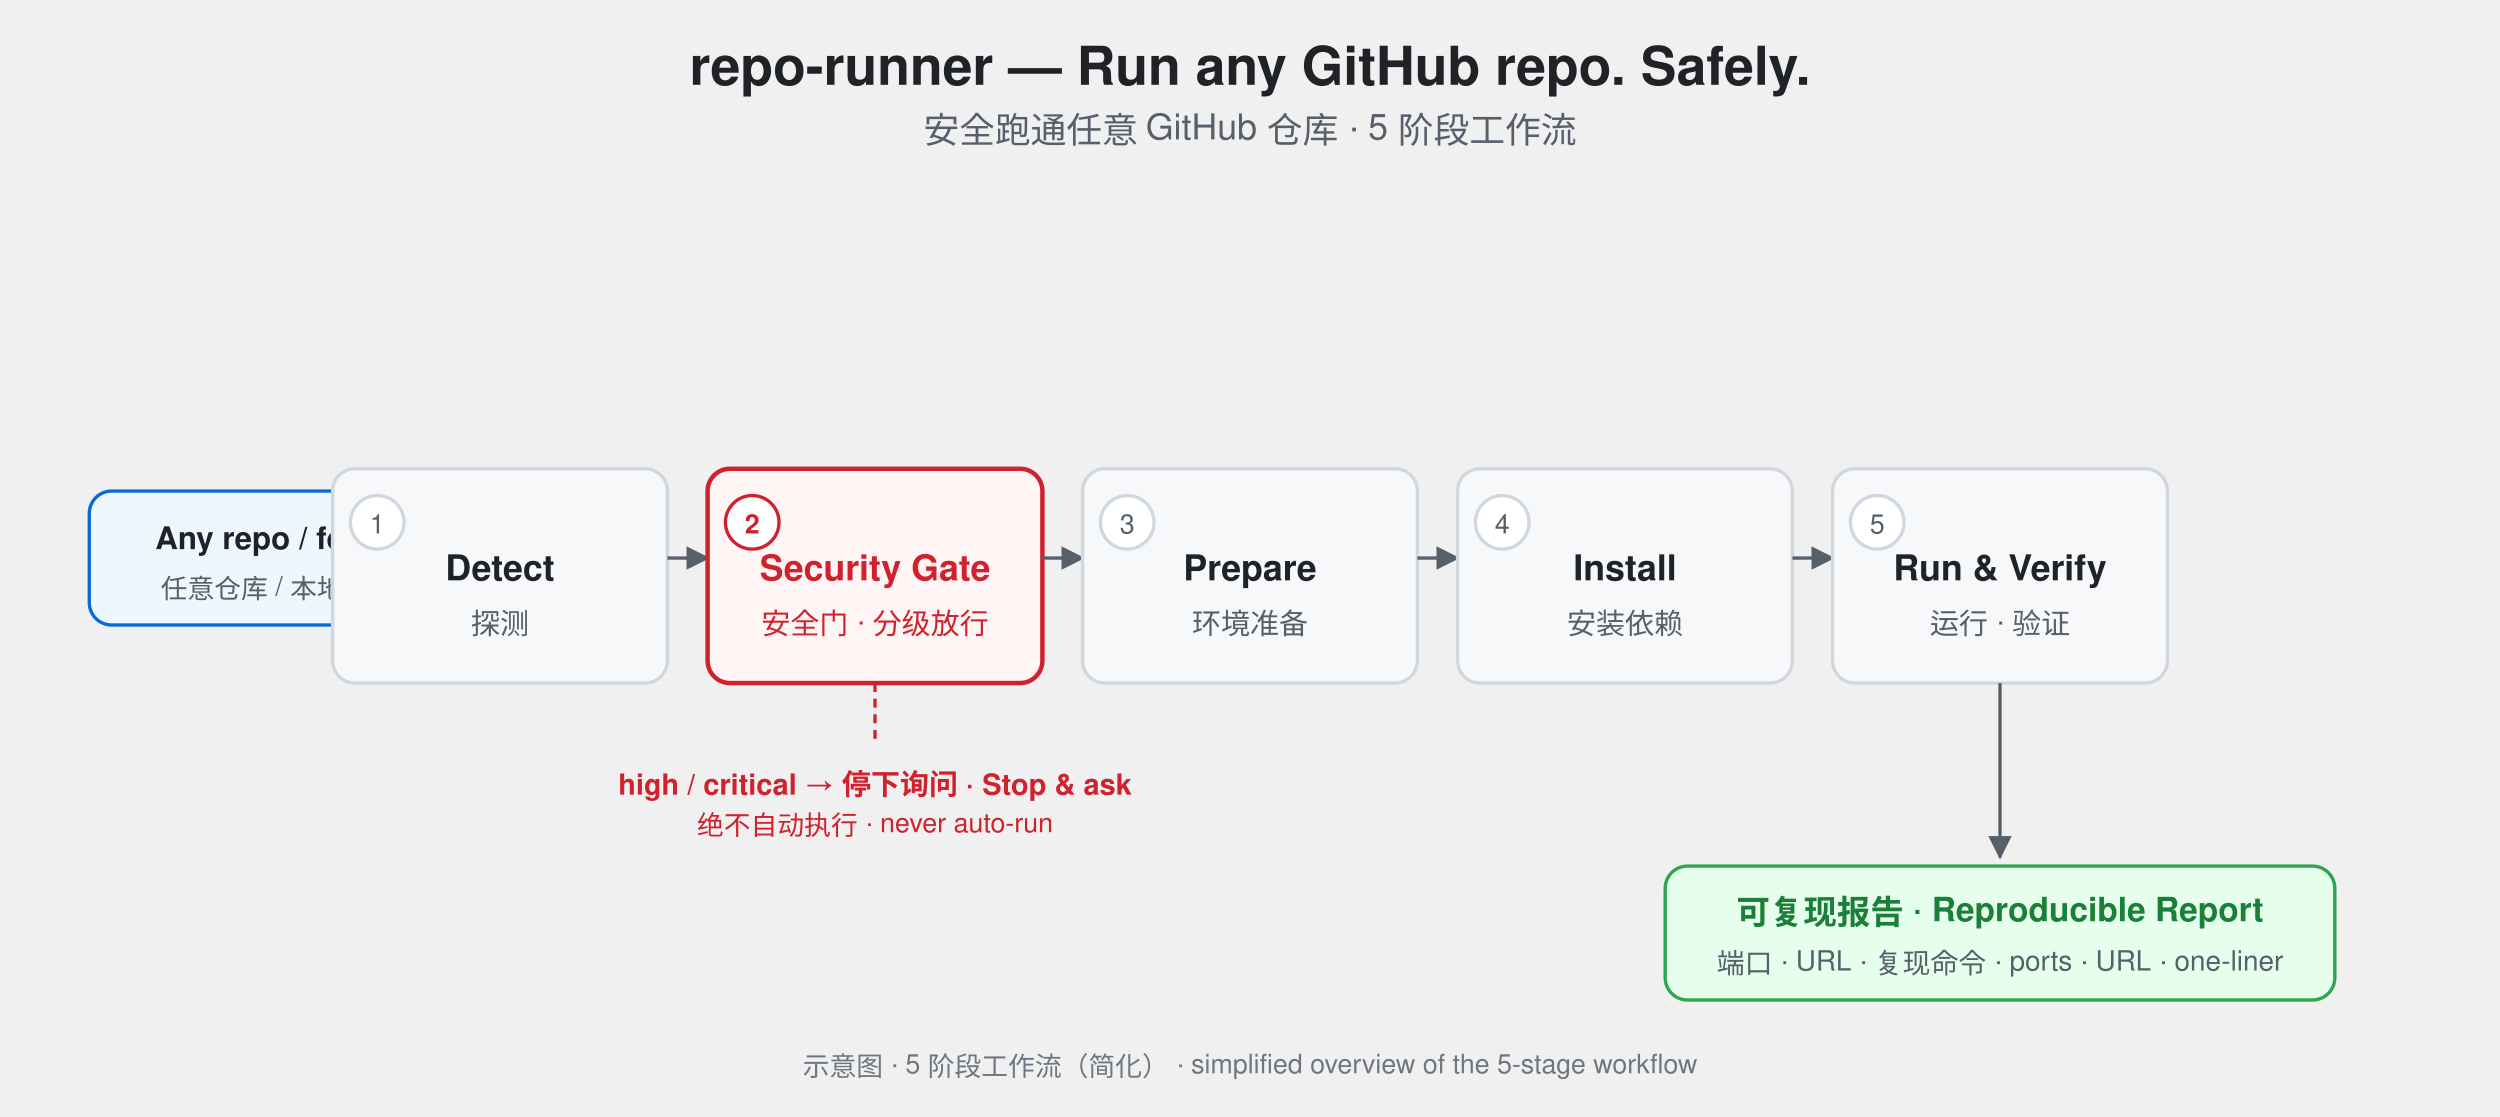
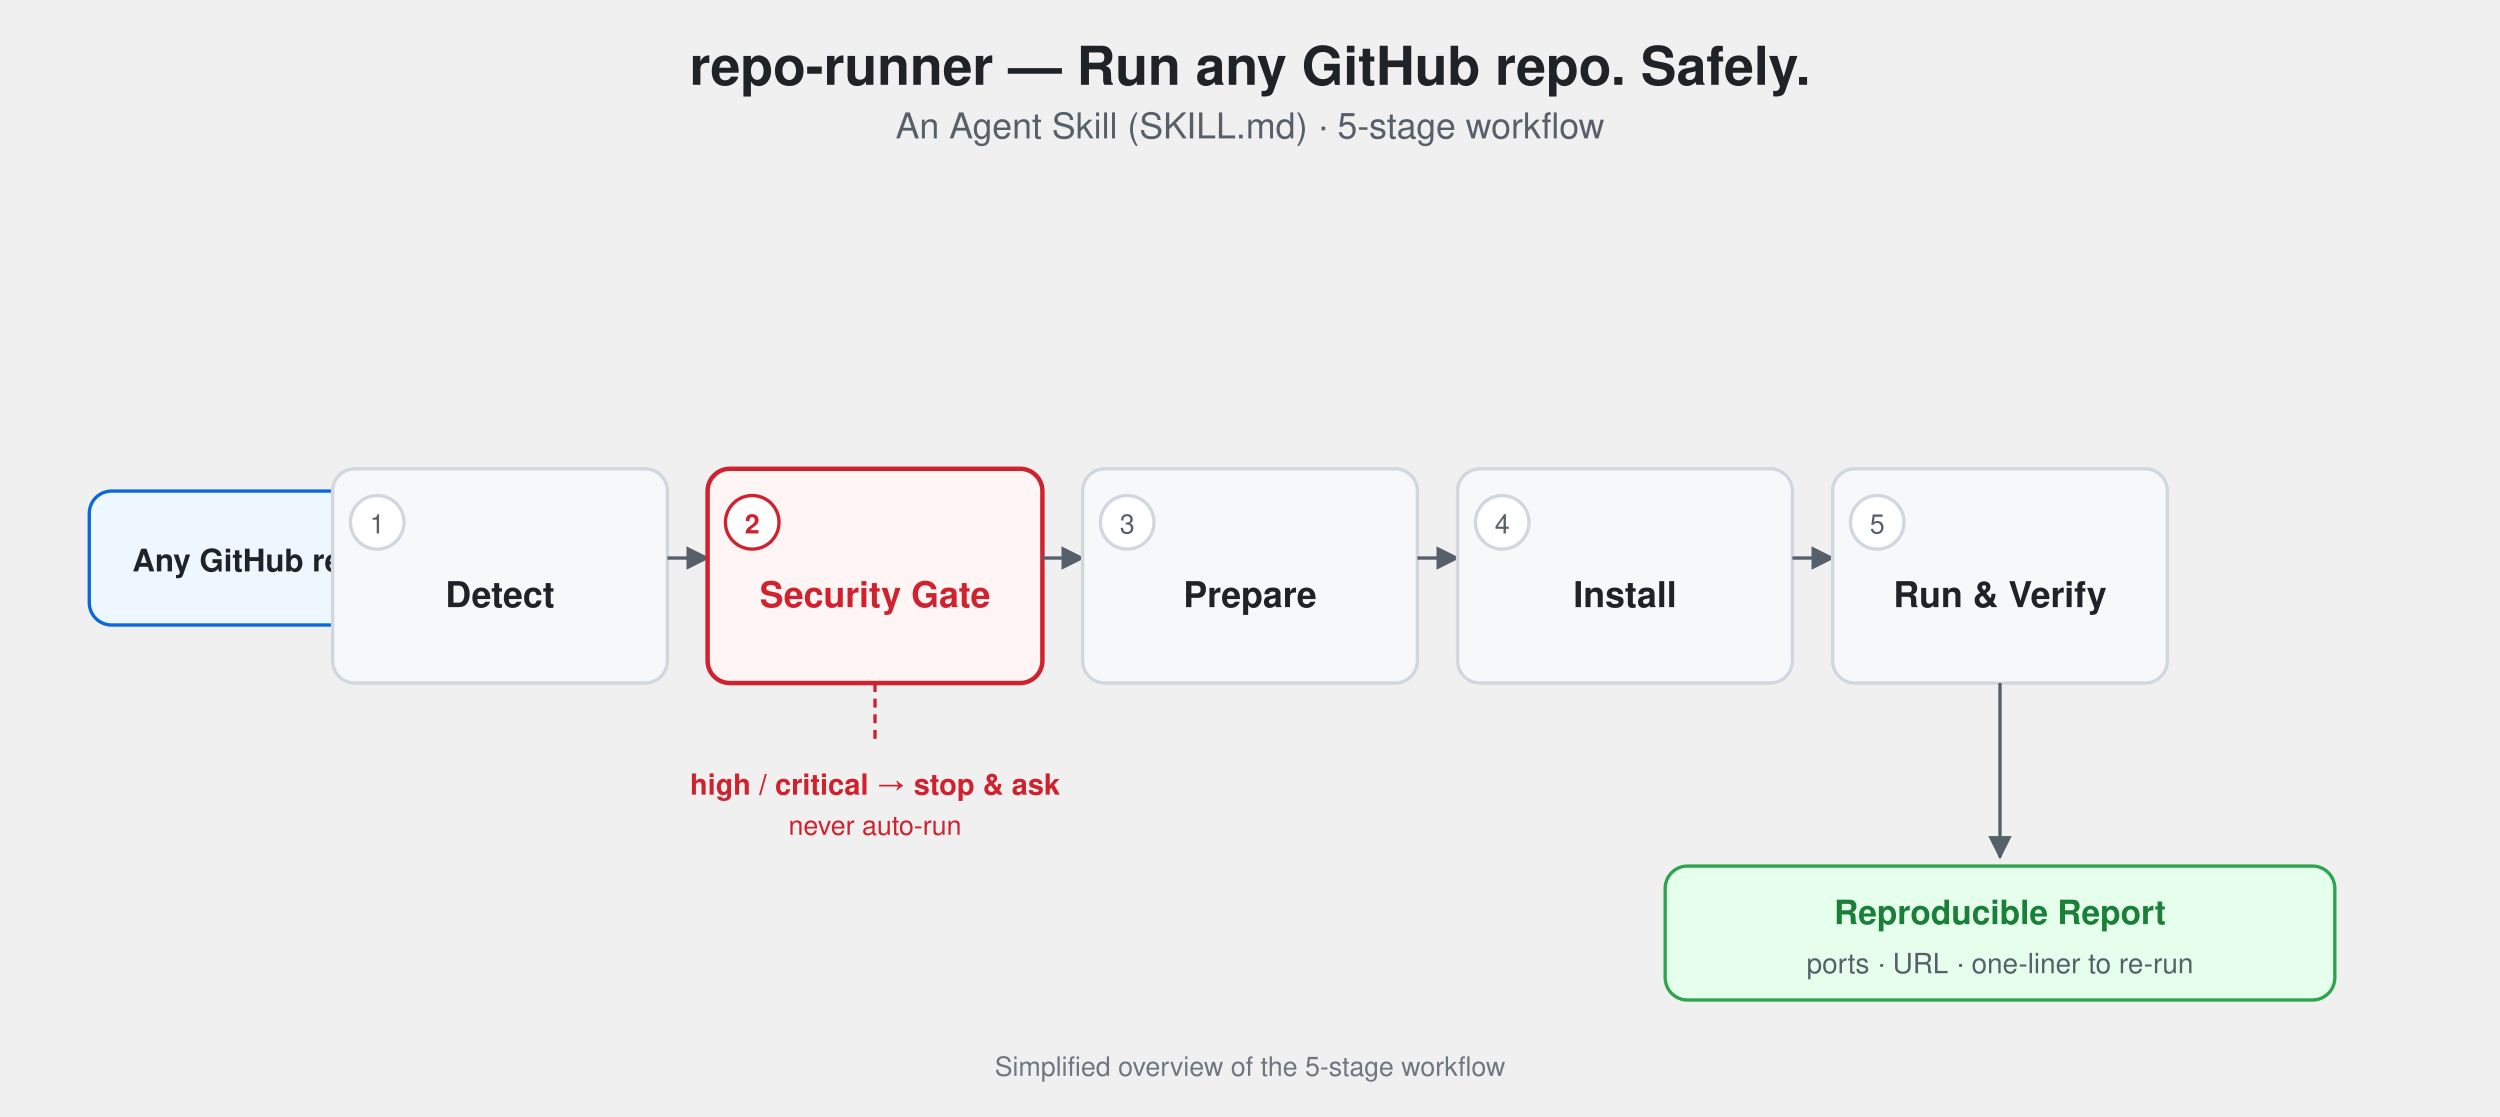
<svg xmlns="http://www.w3.org/2000/svg" width="1120" height="500" viewBox="0 0 1120 500" role="img" aria-label="repo-runner 5-stage workflow overview: Detect, Security Gate, Prepare, Install, Run and Verify">
  <defs>
    <marker id="arrow" viewBox="0 0 10 10" refX="9" refY="5" markerWidth="7" markerHeight="7" orient="auto-start-reverse">
      <path d="M0,0 L10,5 L0,10 z" fill="#57606a" />
    </marker>
  </defs>
  <text x="560" y="38" font-family="Segoe UI, Helvetica, Arial, sans-serif" font-size="24" font-weight="bold" fill="#1f2328" text-anchor="middle">repo-runner — Run any GitHub repo. Safely.</text>
-   <text x="560" y="64" font-family="Segoe UI, Helvetica, Arial, sans-serif" font-size="16" fill="#57606a" text-anchor="middle">安全跑通任意 GitHub 仓库 · 5 阶段工作流</text>
-   <rect x="40" y="220" width="170" height="60" rx="10" fill="#eef6ff" stroke="#0969da" stroke-width="1.5" />
-   <text x="125" y="246" font-family="Segoe UI, Helvetica, Arial, sans-serif" font-size="14" font-weight="bold" fill="#1f2328" text-anchor="middle">Any repo / folder</text>
-   <text x="125" y="268" font-family="Segoe UI, Helvetica, Arial, sans-serif" font-size="12" fill="#57606a" text-anchor="middle">任意仓库 / 本地目录</text>
-   <line x1="210" y1="250" x2="149" y2="250" stroke="#57606a" stroke-width="1.5" marker-end="url(#arrow)" />
+   <text x="560" y="62" font-family="Segoe UI, Helvetica, Arial, sans-serif" font-size="16" fill="#57606a" text-anchor="middle">An Agent Skill (SKILL.md) · 5-stage workflow</text>
+   <rect x="40" y="220" width="200" height="60" rx="10" fill="#eef6ff" stroke="#0969da" stroke-width="1.5" />
+   <text x="140" y="256" font-family="Segoe UI, Helvetica, Arial, sans-serif" font-size="14" font-weight="bold" fill="#1f2328" text-anchor="middle">Any GitHub repo / folder</text>
+   <line x1="240" y1="250" x2="149" y2="250" stroke="#57606a" stroke-width="1.5" marker-end="url(#arrow)" />
  <rect x="149" y="210" width="150" height="96" rx="10" fill="#f6f8fa" stroke="#d0d7de" stroke-width="1.5" />
  <circle cx="169" cy="234" r="12" fill="#ffffff" stroke="#d0d7de" stroke-width="1.5" />
  <text x="169" y="239" font-family="Segoe UI, Helvetica, Arial, sans-serif" font-size="12" fill="#57606a" text-anchor="middle">1</text>
-   <text x="224" y="260" font-family="Segoe UI, Helvetica, Arial, sans-serif" font-size="16" font-weight="bold" fill="#1f2328" text-anchor="middle">Detect</text>
-   <text x="224" y="284" font-family="Segoe UI, Helvetica, Arial, sans-serif" font-size="13" fill="#57606a" text-anchor="middle">探测</text>
+   <text x="224" y="272" font-family="Segoe UI, Helvetica, Arial, sans-serif" font-size="16" font-weight="bold" fill="#1f2328" text-anchor="middle">Detect</text>
  <line x1="299" y1="250" x2="317" y2="250" stroke="#57606a" stroke-width="1.5" marker-end="url(#arrow)" />
  <rect x="317" y="210" width="150" height="96" rx="10" fill="#fff5f5" stroke="#cf222e" stroke-width="2" />
  <circle cx="337" cy="234" r="12" fill="#ffffff" stroke="#cf222e" stroke-width="1.5" />
  <text x="337" y="239" font-family="Segoe UI, Helvetica, Arial, sans-serif" font-size="12" font-weight="bold" fill="#cf222e" text-anchor="middle">2</text>
-   <text x="392" y="260" font-family="Segoe UI, Helvetica, Arial, sans-serif" font-size="16" font-weight="bold" fill="#cf222e" text-anchor="middle">Security Gate</text>
-   <text x="392" y="284" font-family="Segoe UI, Helvetica, Arial, sans-serif" font-size="13" fill="#cf222e" text-anchor="middle">安全门 · 分级放行</text>
+   <text x="392" y="272" font-family="Segoe UI, Helvetica, Arial, sans-serif" font-size="16" font-weight="bold" fill="#cf222e" text-anchor="middle">Security Gate</text>
  <line x1="467" y1="250" x2="485" y2="250" stroke="#57606a" stroke-width="1.5" marker-end="url(#arrow)" />
  <rect x="485" y="210" width="150" height="96" rx="10" fill="#f6f8fa" stroke="#d0d7de" stroke-width="1.5" />
  <circle cx="505" cy="234" r="12" fill="#ffffff" stroke="#d0d7de" stroke-width="1.5" />
  <text x="505" y="239" font-family="Segoe UI, Helvetica, Arial, sans-serif" font-size="12" fill="#57606a" text-anchor="middle">3</text>
-   <text x="560" y="260" font-family="Segoe UI, Helvetica, Arial, sans-serif" font-size="16" font-weight="bold" fill="#1f2328" text-anchor="middle">Prepare</text>
-   <text x="560" y="284" font-family="Segoe UI, Helvetica, Arial, sans-serif" font-size="13" fill="#57606a" text-anchor="middle">环境准备</text>
+   <text x="560" y="272" font-family="Segoe UI, Helvetica, Arial, sans-serif" font-size="16" font-weight="bold" fill="#1f2328" text-anchor="middle">Prepare</text>
  <line x1="635" y1="250" x2="653" y2="250" stroke="#57606a" stroke-width="1.5" marker-end="url(#arrow)" />
  <rect x="653" y="210" width="150" height="96" rx="10" fill="#f6f8fa" stroke="#d0d7de" stroke-width="1.5" />
  <circle cx="673" cy="234" r="12" fill="#ffffff" stroke="#d0d7de" stroke-width="1.5" />
  <text x="673" y="239" font-family="Segoe UI, Helvetica, Arial, sans-serif" font-size="12" fill="#57606a" text-anchor="middle">4</text>
-   <text x="728" y="260" font-family="Segoe UI, Helvetica, Arial, sans-serif" font-size="16" font-weight="bold" fill="#1f2328" text-anchor="middle">Install</text>
-   <text x="728" y="284" font-family="Segoe UI, Helvetica, Arial, sans-serif" font-size="13" fill="#57606a" text-anchor="middle">安装依赖</text>
+   <text x="728" y="272" font-family="Segoe UI, Helvetica, Arial, sans-serif" font-size="16" font-weight="bold" fill="#1f2328" text-anchor="middle">Install</text>
  <line x1="803" y1="250" x2="821" y2="250" stroke="#57606a" stroke-width="1.5" marker-end="url(#arrow)" />
  <rect x="821" y="210" width="150" height="96" rx="10" fill="#f6f8fa" stroke="#d0d7de" stroke-width="1.5" />
  <circle cx="841" cy="234" r="12" fill="#ffffff" stroke="#d0d7de" stroke-width="1.5" />
  <text x="841" y="239" font-family="Segoe UI, Helvetica, Arial, sans-serif" font-size="12" fill="#57606a" text-anchor="middle">5</text>
-   <text x="896" y="260" font-family="Segoe UI, Helvetica, Arial, sans-serif" font-size="16" font-weight="bold" fill="#1f2328" text-anchor="middle">Run &amp; Verify</text>
-   <text x="896" y="284" font-family="Segoe UI, Helvetica, Arial, sans-serif" font-size="13" fill="#57606a" text-anchor="middle">运行 · 验证</text>
+   <text x="896" y="272" font-family="Segoe UI, Helvetica, Arial, sans-serif" font-size="16" font-weight="bold" fill="#1f2328" text-anchor="middle">Run &amp; Verify</text>
  <line x1="392" y1="306" x2="392" y2="334" stroke="#cf222e" stroke-width="1.5" stroke-dasharray="4 3" />
-   <text x="392" y="356" font-family="Segoe UI, Helvetica, Arial, sans-serif" font-size="13" font-weight="bold" fill="#cf222e" text-anchor="middle">high / critical → 停下询问 · Stop &amp; ask</text>
-   <text x="392" y="374" font-family="Segoe UI, Helvetica, Arial, sans-serif" font-size="12" fill="#cf222e" text-anchor="middle">绝不自动执行 · never auto-run</text>
+   <text x="392" y="356" font-family="Segoe UI, Helvetica, Arial, sans-serif" font-size="13" font-weight="bold" fill="#cf222e" text-anchor="middle">high / critical → stop &amp; ask</text>
+   <text x="392" y="374" font-family="Segoe UI, Helvetica, Arial, sans-serif" font-size="12" fill="#cf222e" text-anchor="middle">never auto-run</text>
  <line x1="896" y1="306" x2="896" y2="384" stroke="#57606a" stroke-width="1.5" marker-end="url(#arrow)" />
  <rect x="746" y="388" width="300" height="60" rx="10" fill="#e6ffed" stroke="#2da44e" stroke-width="1.5" />
-   <text x="896" y="414" font-family="Segoe UI, Helvetica, Arial, sans-serif" font-size="15" font-weight="bold" fill="#1a7f37" text-anchor="middle">可复现报告 · Reproducible Report</text>
-   <text x="896" y="436" font-family="Segoe UI, Helvetica, Arial, sans-serif" font-size="12.5" fill="#57606a" text-anchor="middle">端口 · URL · 复现命令 · ports · URL · one-liner</text>
-   <text x="560" y="482" font-family="Segoe UI, Helvetica, Arial, sans-serif" font-size="12" fill="#6e7781" text-anchor="middle">示意图 · 5 阶段工作流（简化） · simplified overview of the 5-stage workflow</text>
+   <text x="896" y="414" font-family="Segoe UI, Helvetica, Arial, sans-serif" font-size="15" font-weight="bold" fill="#1a7f37" text-anchor="middle">Reproducible Report</text>
+   <text x="896" y="436" font-family="Segoe UI, Helvetica, Arial, sans-serif" font-size="12.5" fill="#57606a" text-anchor="middle">ports · URL · one-liner to re-run</text>
+   <text x="560" y="482" font-family="Segoe UI, Helvetica, Arial, sans-serif" font-size="12" fill="#6e7781" text-anchor="middle">Simplified overview of the 5-stage workflow</text>
</svg>
